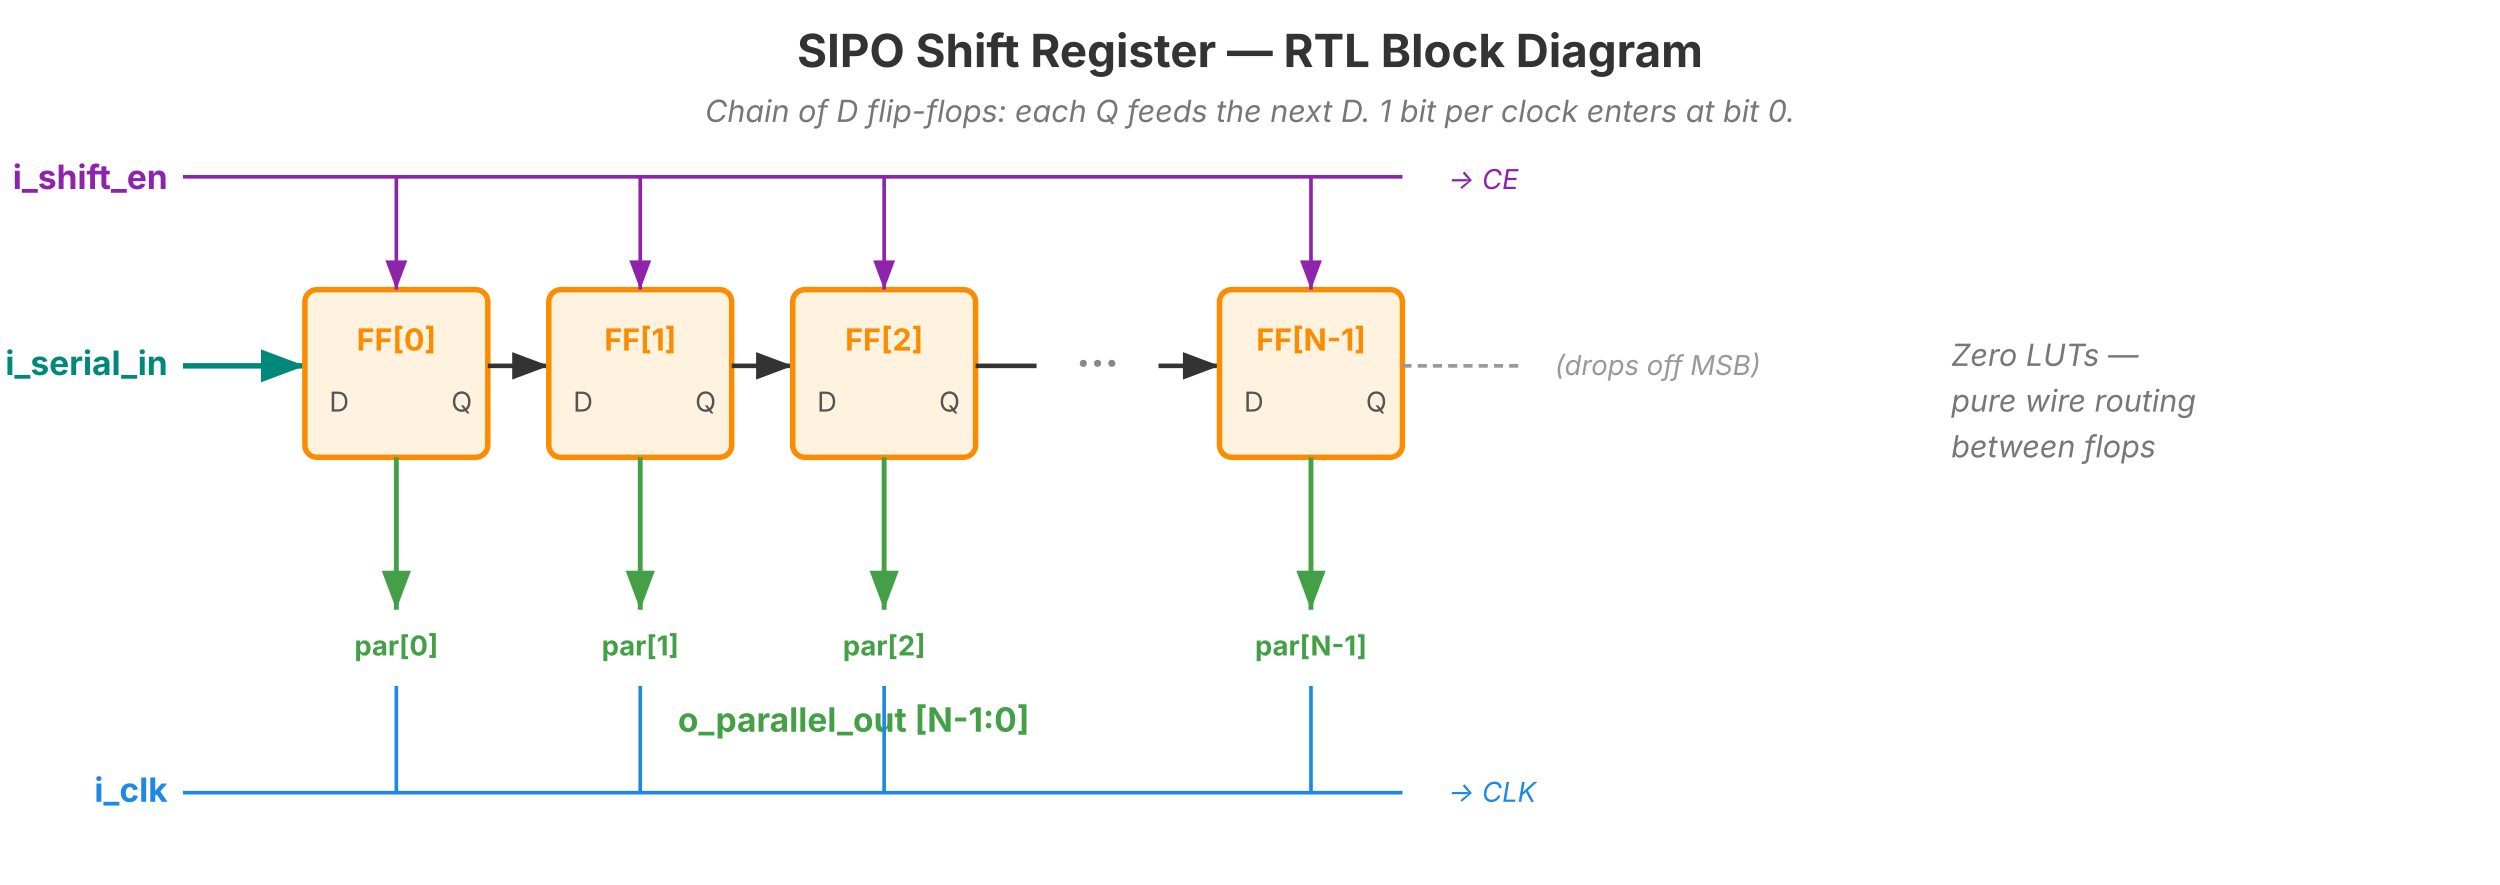
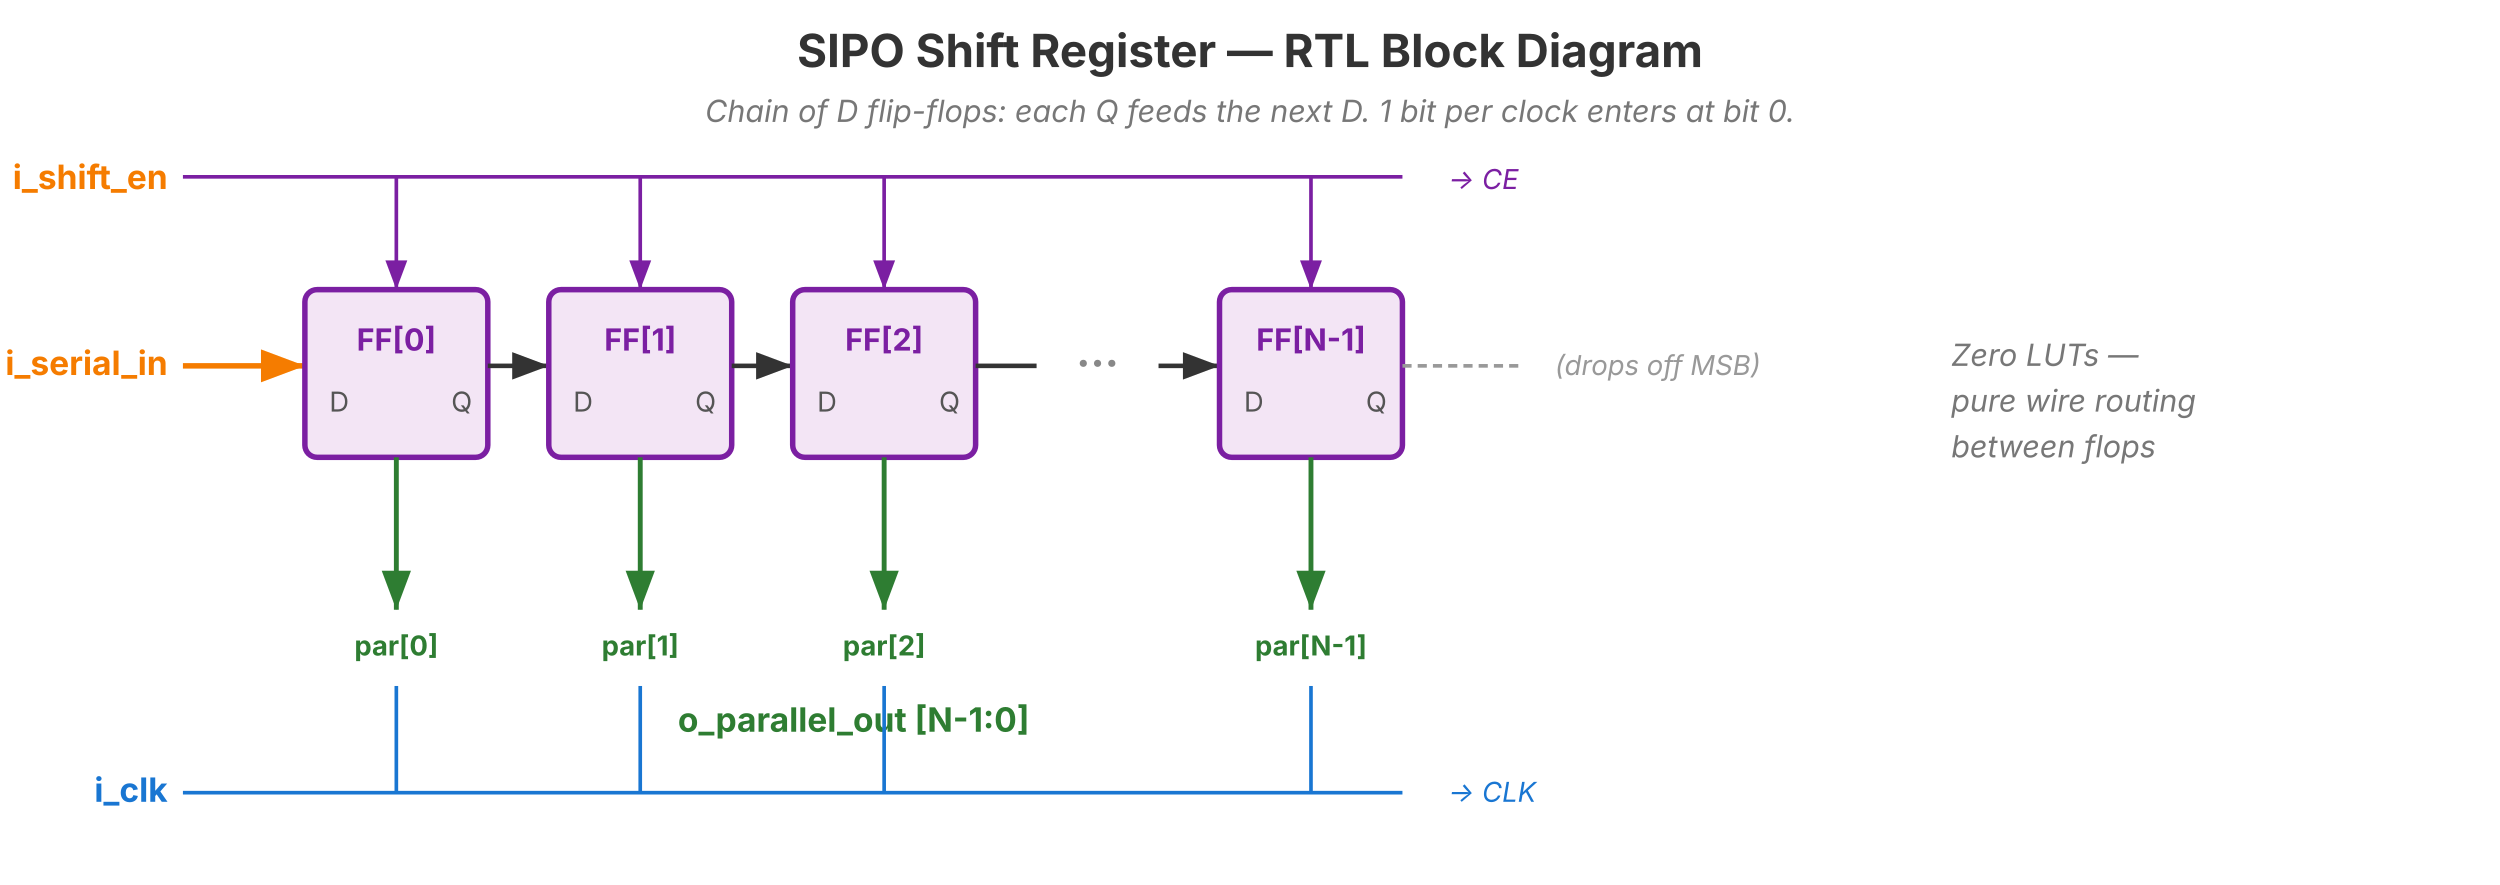
<svg xmlns="http://www.w3.org/2000/svg" viewBox="0 0 820 290" font-family="Inter, sans-serif">
  <defs>
    <marker id="arr" markerWidth="8" markerHeight="6" refX="8" refY="3" orient="auto">
      <path d="M0,0 L8,3 L0,6 Z" fill="#333" />
    </marker>
    <marker id="arrTeal" markerWidth="8" markerHeight="6" refX="8" refY="3" orient="auto">
-       <path d="M0,0 L8,3 L0,6 Z" fill="#00897B" />
+       <path d="M0,0 L8,3 L0,6 Z" fill="#F57C00" />
    </marker>
    <marker id="arrBlue" markerWidth="8" markerHeight="6" refX="8" refY="3" orient="auto">
-       <path d="M0,0 L8,3 L0,6 Z" fill="#1E88E5" />
+       <path d="M0,0 L8,3 L0,6 Z" fill="#1976D2" />
    </marker>
    <marker id="arrGreen" markerWidth="8" markerHeight="6" refX="8" refY="3" orient="auto">
-       <path d="M0,0 L8,3 L0,6 Z" fill="#43A047" />
+       <path d="M0,0 L8,3 L0,6 Z" fill="#2E7D32" />
    </marker>
    <marker id="arrPurple" markerWidth="8" markerHeight="6" refX="8" refY="3" orient="auto">
-       <path d="M0,0 L8,3 L0,6 Z" fill="#8E24AA" />
+       <path d="M0,0 L8,3 L0,6 Z" fill="#7B1FA2" />
    </marker>
  </defs>
  <text x="410" y="22" text-anchor="middle" font-size="15" font-weight="700" fill="#333">SIPO Shift Register — RTL Block Diagram</text>
  <text x="410" y="40" text-anchor="middle" font-size="10" fill="#777" font-style="italic">Chain of D flip-flops: each Q feeds the next D. 1 bit per clock enters at bit 0.</text>
-   <text x="55" y="123" text-anchor="end" font-size="11" fill="#00897B" font-weight="700">i_serial_in</text>
-   <line x1="60" y1="120" x2="100" y2="120" stroke="#00897B" stroke-width="1.8" marker-end="url(#arrTeal)" />
+   <text x="55" y="123" text-anchor="end" font-size="11" fill="#F57C00" font-weight="700">i_serial_in</text>
+   <line x1="60" y1="120" x2="100" y2="120" stroke="#F57C00" stroke-width="1.8" marker-end="url(#arrTeal)" />
  <g id="ff0">
-     <rect x="100" y="95" width="60" height="55" rx="4" fill="#FFF3E0" stroke="#FB8C00" stroke-width="1.8" />
-     <text x="130" y="115" text-anchor="middle" font-size="10" font-weight="700" fill="#FB8C00">FF[0]</text>
+     <rect x="100" y="95" width="60" height="55" rx="4" fill="#F3E5F5" stroke="#7B1FA2" stroke-width="1.8" />
+     <text x="130" y="115" text-anchor="middle" font-size="10" font-weight="700" fill="#7B1FA2">FF[0]</text>
    <text x="108" y="135" font-size="9" fill="#555">D</text>
    <text x="148" y="135" font-size="9" fill="#555">Q</text>
  </g>
  <line x1="160" y1="120" x2="180" y2="120" stroke="#333" stroke-width="1.5" marker-end="url(#arr)" />
  <g id="ff1">
-     <rect x="180" y="95" width="60" height="55" rx="4" fill="#FFF3E0" stroke="#FB8C00" stroke-width="1.8" />
-     <text x="210" y="115" text-anchor="middle" font-size="10" font-weight="700" fill="#FB8C00">FF[1]</text>
+     <rect x="180" y="95" width="60" height="55" rx="4" fill="#F3E5F5" stroke="#7B1FA2" stroke-width="1.8" />
+     <text x="210" y="115" text-anchor="middle" font-size="10" font-weight="700" fill="#7B1FA2">FF[1]</text>
    <text x="188" y="135" font-size="9" fill="#555">D</text>
    <text x="228" y="135" font-size="9" fill="#555">Q</text>
  </g>
  <line x1="240" y1="120" x2="260" y2="120" stroke="#333" stroke-width="1.5" marker-end="url(#arr)" />
  <g id="ff2">
-     <rect x="260" y="95" width="60" height="55" rx="4" fill="#FFF3E0" stroke="#FB8C00" stroke-width="1.8" />
-     <text x="290" y="115" text-anchor="middle" font-size="10" font-weight="700" fill="#FB8C00">FF[2]</text>
+     <rect x="260" y="95" width="60" height="55" rx="4" fill="#F3E5F5" stroke="#7B1FA2" stroke-width="1.8" />
+     <text x="290" y="115" text-anchor="middle" font-size="10" font-weight="700" fill="#7B1FA2">FF[2]</text>
    <text x="268" y="135" font-size="9" fill="#555">D</text>
    <text x="308" y="135" font-size="9" fill="#555">Q</text>
  </g>
  <line x1="320" y1="120" x2="340" y2="120" stroke="#333" stroke-width="1.5" />
  <text x="360" y="124" text-anchor="middle" font-size="14" font-weight="700" fill="#888">···</text>
  <line x1="380" y1="120" x2="400" y2="120" stroke="#333" stroke-width="1.5" marker-end="url(#arr)" />
  <g id="ff7">
-     <rect x="400" y="95" width="60" height="55" rx="4" fill="#FFF3E0" stroke="#FB8C00" stroke-width="1.8" />
-     <text x="430" y="115" text-anchor="middle" font-size="10" font-weight="700" fill="#FB8C00">FF[N-1]</text>
+     <rect x="400" y="95" width="60" height="55" rx="4" fill="#F3E5F5" stroke="#7B1FA2" stroke-width="1.8" />
+     <text x="430" y="115" text-anchor="middle" font-size="10" font-weight="700" fill="#7B1FA2">FF[N-1]</text>
    <text x="408" y="135" font-size="9" fill="#555">D</text>
    <text x="448" y="135" font-size="9" fill="#555">Q</text>
  </g>
  <line x1="460" y1="120" x2="500" y2="120" stroke="#999" stroke-width="1.2" stroke-dasharray="3,2" />
  <text x="510" y="123" font-size="9" fill="#999" font-style="italic">(drops off MSB)</text>
-   <line x1="130" y1="150" x2="130" y2="200" stroke="#43A047" stroke-width="1.6" marker-end="url(#arrGreen)" />
-   <text x="130" y="215" text-anchor="middle" font-size="9" fill="#43A047" font-weight="700">par[0]</text>
-   <line x1="210" y1="150" x2="210" y2="200" stroke="#43A047" stroke-width="1.6" marker-end="url(#arrGreen)" />
-   <text x="210" y="215" text-anchor="middle" font-size="9" fill="#43A047" font-weight="700">par[1]</text>
-   <line x1="290" y1="150" x2="290" y2="200" stroke="#43A047" stroke-width="1.6" marker-end="url(#arrGreen)" />
-   <text x="290" y="215" text-anchor="middle" font-size="9" fill="#43A047" font-weight="700">par[2]</text>
-   <line x1="430" y1="150" x2="430" y2="200" stroke="#43A047" stroke-width="1.6" marker-end="url(#arrGreen)" />
-   <text x="430" y="215" text-anchor="middle" font-size="9" fill="#43A047" font-weight="700">par[N-1]</text>
-   <text x="280" y="240" text-anchor="middle" font-size="11" fill="#43A047" font-weight="700">o_parallel_out [N-1:0]</text>
-   <text x="55" y="62" text-anchor="end" font-size="11" fill="#8E24AA" font-weight="700">i_shift_en</text>
-   <line x1="60" y1="58" x2="460" y2="58" stroke="#8E24AA" stroke-width="1.2" />
-   <line x1="130" y1="58" x2="130" y2="95" stroke="#8E24AA" stroke-width="1.2" marker-end="url(#arrPurple)" />
-   <line x1="210" y1="58" x2="210" y2="95" stroke="#8E24AA" stroke-width="1.2" marker-end="url(#arrPurple)" />
-   <line x1="290" y1="58" x2="290" y2="95" stroke="#8E24AA" stroke-width="1.2" marker-end="url(#arrPurple)" />
-   <line x1="430" y1="58" x2="430" y2="95" stroke="#8E24AA" stroke-width="1.2" marker-end="url(#arrPurple)" />
-   <text x="475" y="62" font-size="9" fill="#8E24AA" font-style="italic">→ CE</text>
-   <text x="55" y="263" text-anchor="end" font-size="11" fill="#1E88E5" font-weight="700">i_clk</text>
-   <line x1="60" y1="260" x2="460" y2="260" stroke="#1E88E5" stroke-width="1.2" />
-   <line x1="130" y1="260" x2="130" y2="225" stroke="#1E88E5" stroke-width="1.2" />
-   <line x1="210" y1="260" x2="210" y2="225" stroke="#1E88E5" stroke-width="1.2" />
-   <line x1="290" y1="260" x2="290" y2="225" stroke="#1E88E5" stroke-width="1.2" />
-   <line x1="430" y1="260" x2="430" y2="225" stroke="#1E88E5" stroke-width="1.2" />
-   <text x="475" y="263" font-size="9" fill="#1E88E5" font-style="italic">→ CLK</text>
+   <line x1="130" y1="150" x2="130" y2="200" stroke="#2E7D32" stroke-width="1.6" marker-end="url(#arrGreen)" />
+   <text x="130" y="215" text-anchor="middle" font-size="9" fill="#2E7D32" font-weight="700">par[0]</text>
+   <line x1="210" y1="150" x2="210" y2="200" stroke="#2E7D32" stroke-width="1.6" marker-end="url(#arrGreen)" />
+   <text x="210" y="215" text-anchor="middle" font-size="9" fill="#2E7D32" font-weight="700">par[1]</text>
+   <line x1="290" y1="150" x2="290" y2="200" stroke="#2E7D32" stroke-width="1.6" marker-end="url(#arrGreen)" />
+   <text x="290" y="215" text-anchor="middle" font-size="9" fill="#2E7D32" font-weight="700">par[2]</text>
+   <line x1="430" y1="150" x2="430" y2="200" stroke="#2E7D32" stroke-width="1.6" marker-end="url(#arrGreen)" />
+   <text x="430" y="215" text-anchor="middle" font-size="9" fill="#2E7D32" font-weight="700">par[N-1]</text>
+   <text x="280" y="240" text-anchor="middle" font-size="11" fill="#2E7D32" font-weight="700">o_parallel_out [N-1:0]</text>
+   <text x="55" y="62" text-anchor="end" font-size="11" fill="#F57C00" font-weight="700">i_shift_en</text>
+   <line x1="60" y1="58" x2="460" y2="58" stroke="#7B1FA2" stroke-width="1.2" />
+   <line x1="130" y1="58" x2="130" y2="95" stroke="#7B1FA2" stroke-width="1.2" marker-end="url(#arrPurple)" />
+   <line x1="210" y1="58" x2="210" y2="95" stroke="#7B1FA2" stroke-width="1.2" marker-end="url(#arrPurple)" />
+   <line x1="290" y1="58" x2="290" y2="95" stroke="#7B1FA2" stroke-width="1.2" marker-end="url(#arrPurple)" />
+   <line x1="430" y1="58" x2="430" y2="95" stroke="#7B1FA2" stroke-width="1.2" marker-end="url(#arrPurple)" />
+   <text x="475" y="62" font-size="9" fill="#7B1FA2" font-style="italic">→ CE</text>
+   <text x="55" y="263" text-anchor="end" font-size="11" fill="#1976D2" font-weight="700">i_clk</text>
+   <line x1="60" y1="260" x2="460" y2="260" stroke="#1976D2" stroke-width="1.2" />
+   <line x1="130" y1="260" x2="130" y2="225" stroke="#1976D2" stroke-width="1.2" />
+   <line x1="210" y1="260" x2="210" y2="225" stroke="#1976D2" stroke-width="1.2" />
+   <line x1="290" y1="260" x2="290" y2="225" stroke="#1976D2" stroke-width="1.2" />
+   <line x1="430" y1="260" x2="430" y2="225" stroke="#1976D2" stroke-width="1.2" />
+   <text x="475" y="263" font-size="9" fill="#1976D2" font-style="italic">→ CLK</text>
  <text x="640" y="120" font-size="10" fill="#777" font-style="italic">Zero LUTs —</text>
  <text x="640" y="135" font-size="10" fill="#777" font-style="italic">pure wire routing</text>
  <text x="640" y="150" font-size="10" fill="#777" font-style="italic">between flops</text>
</svg>
